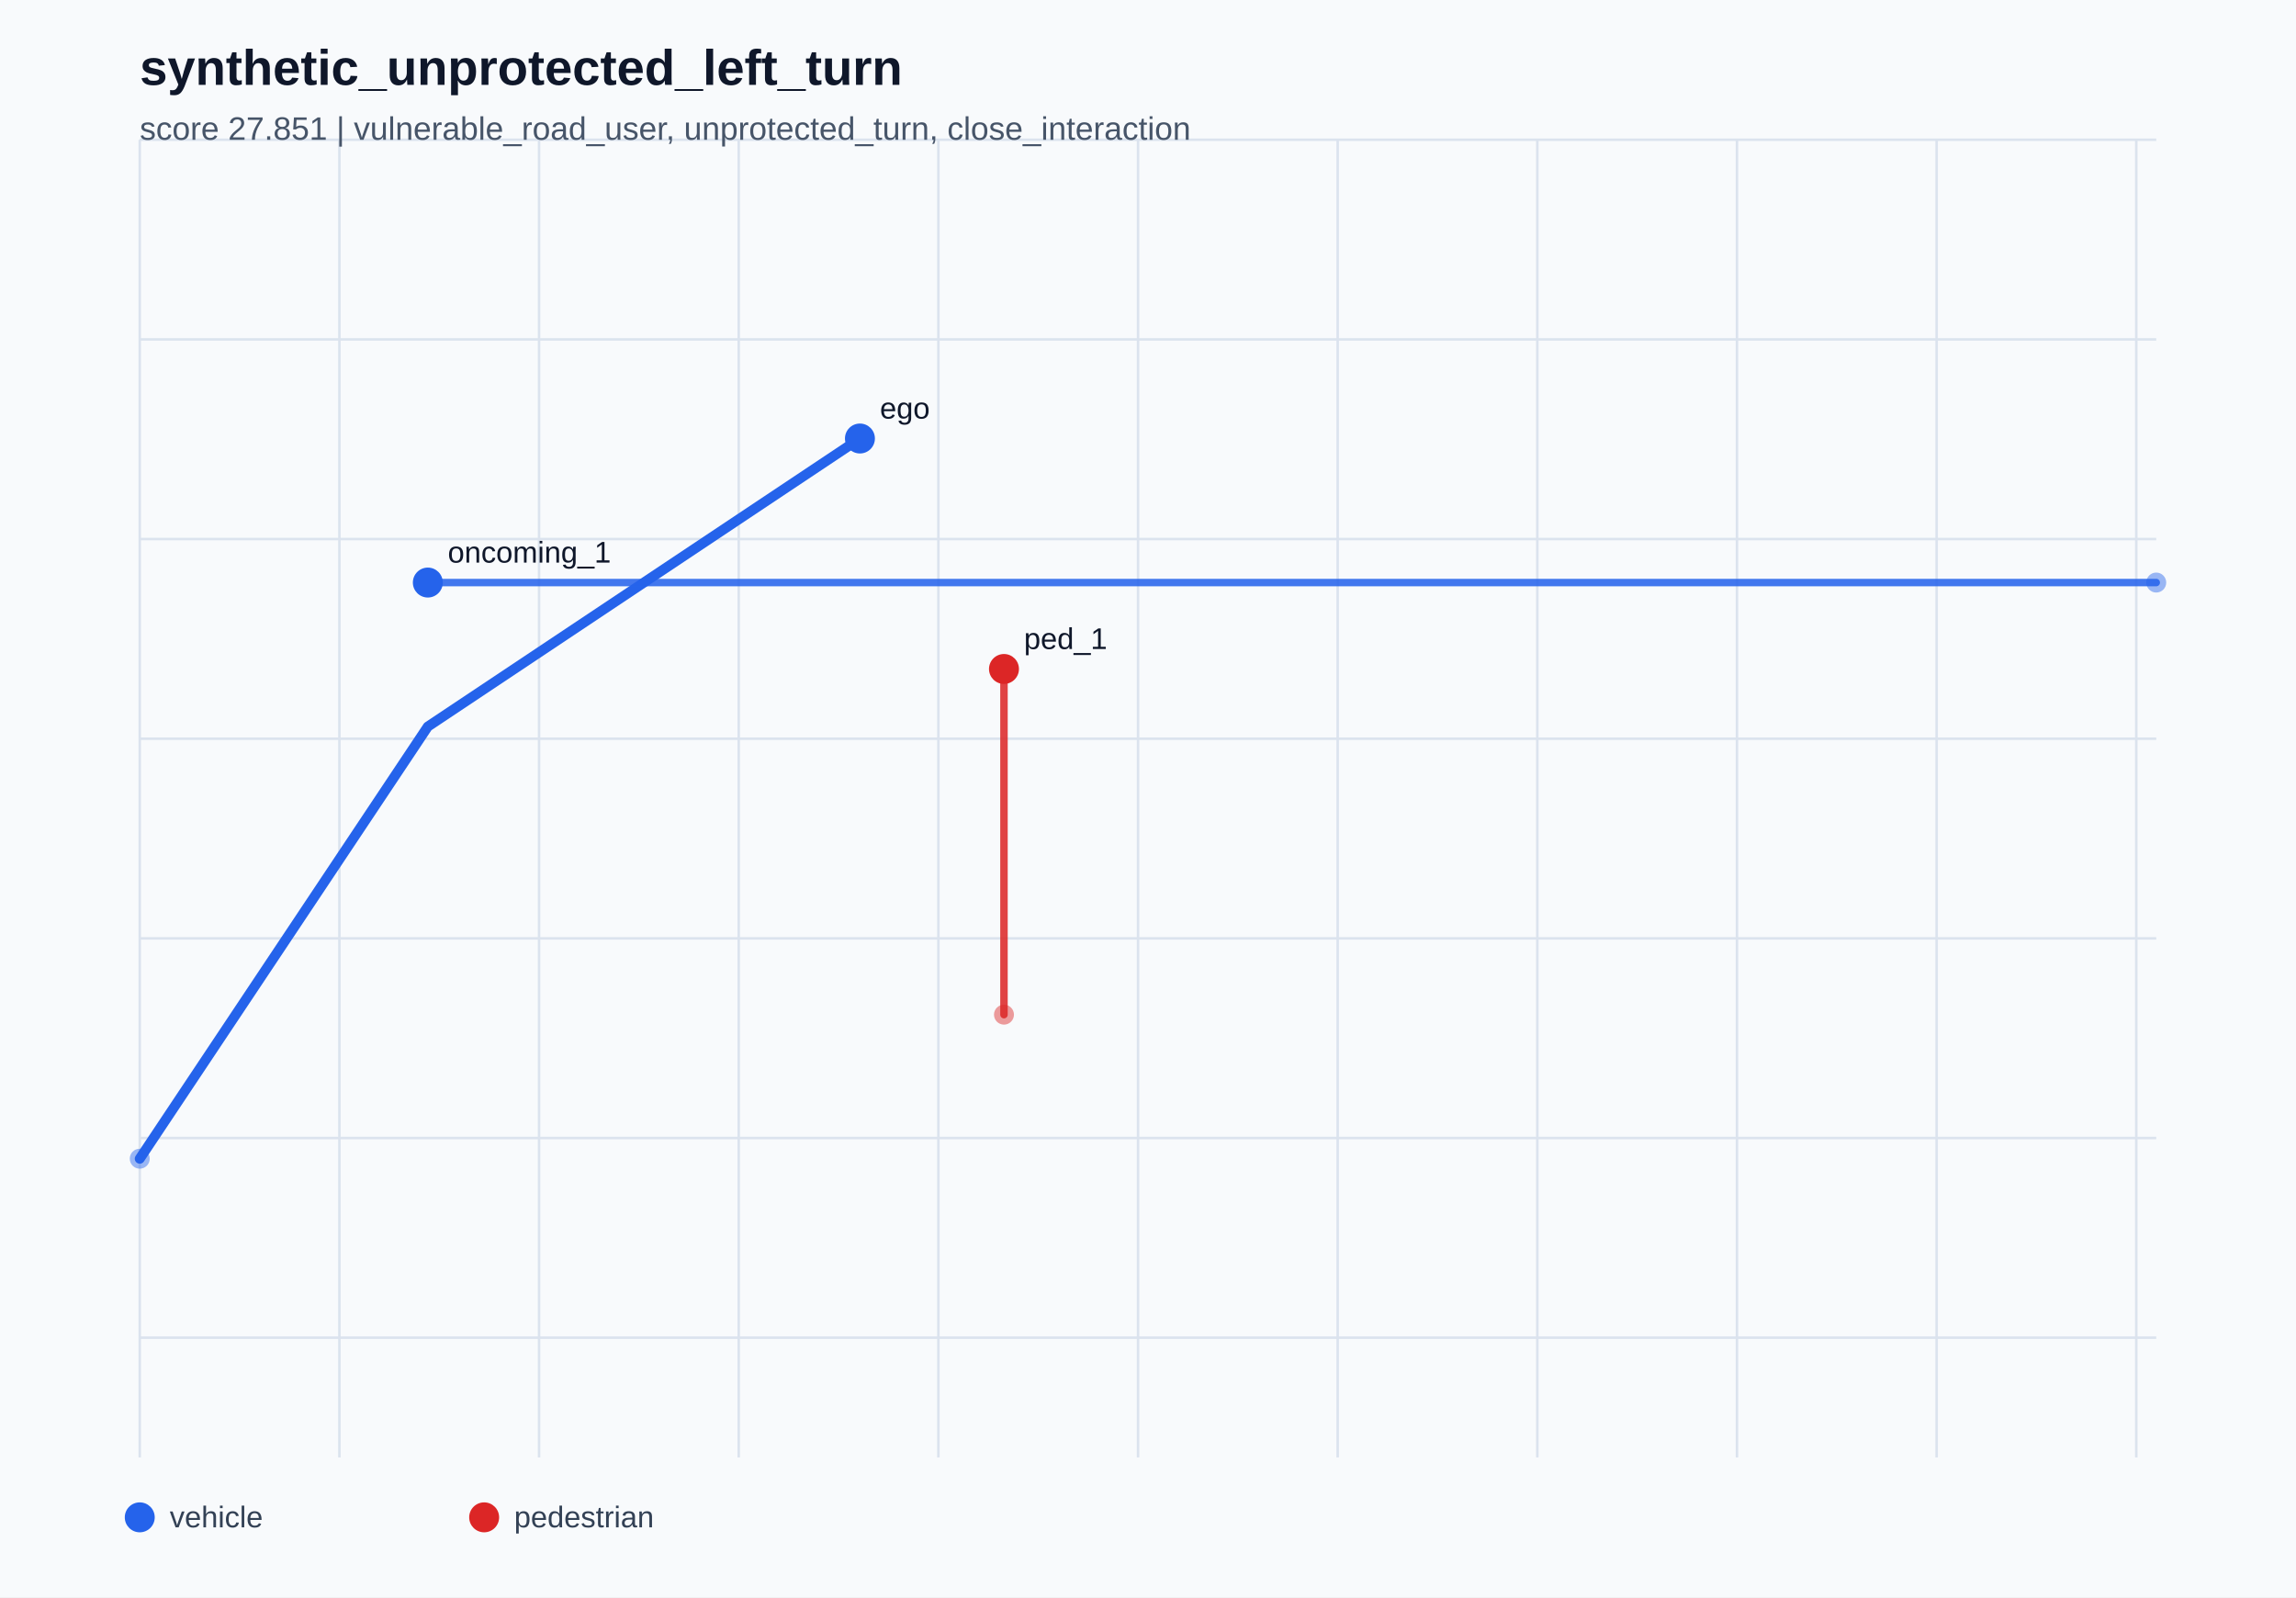
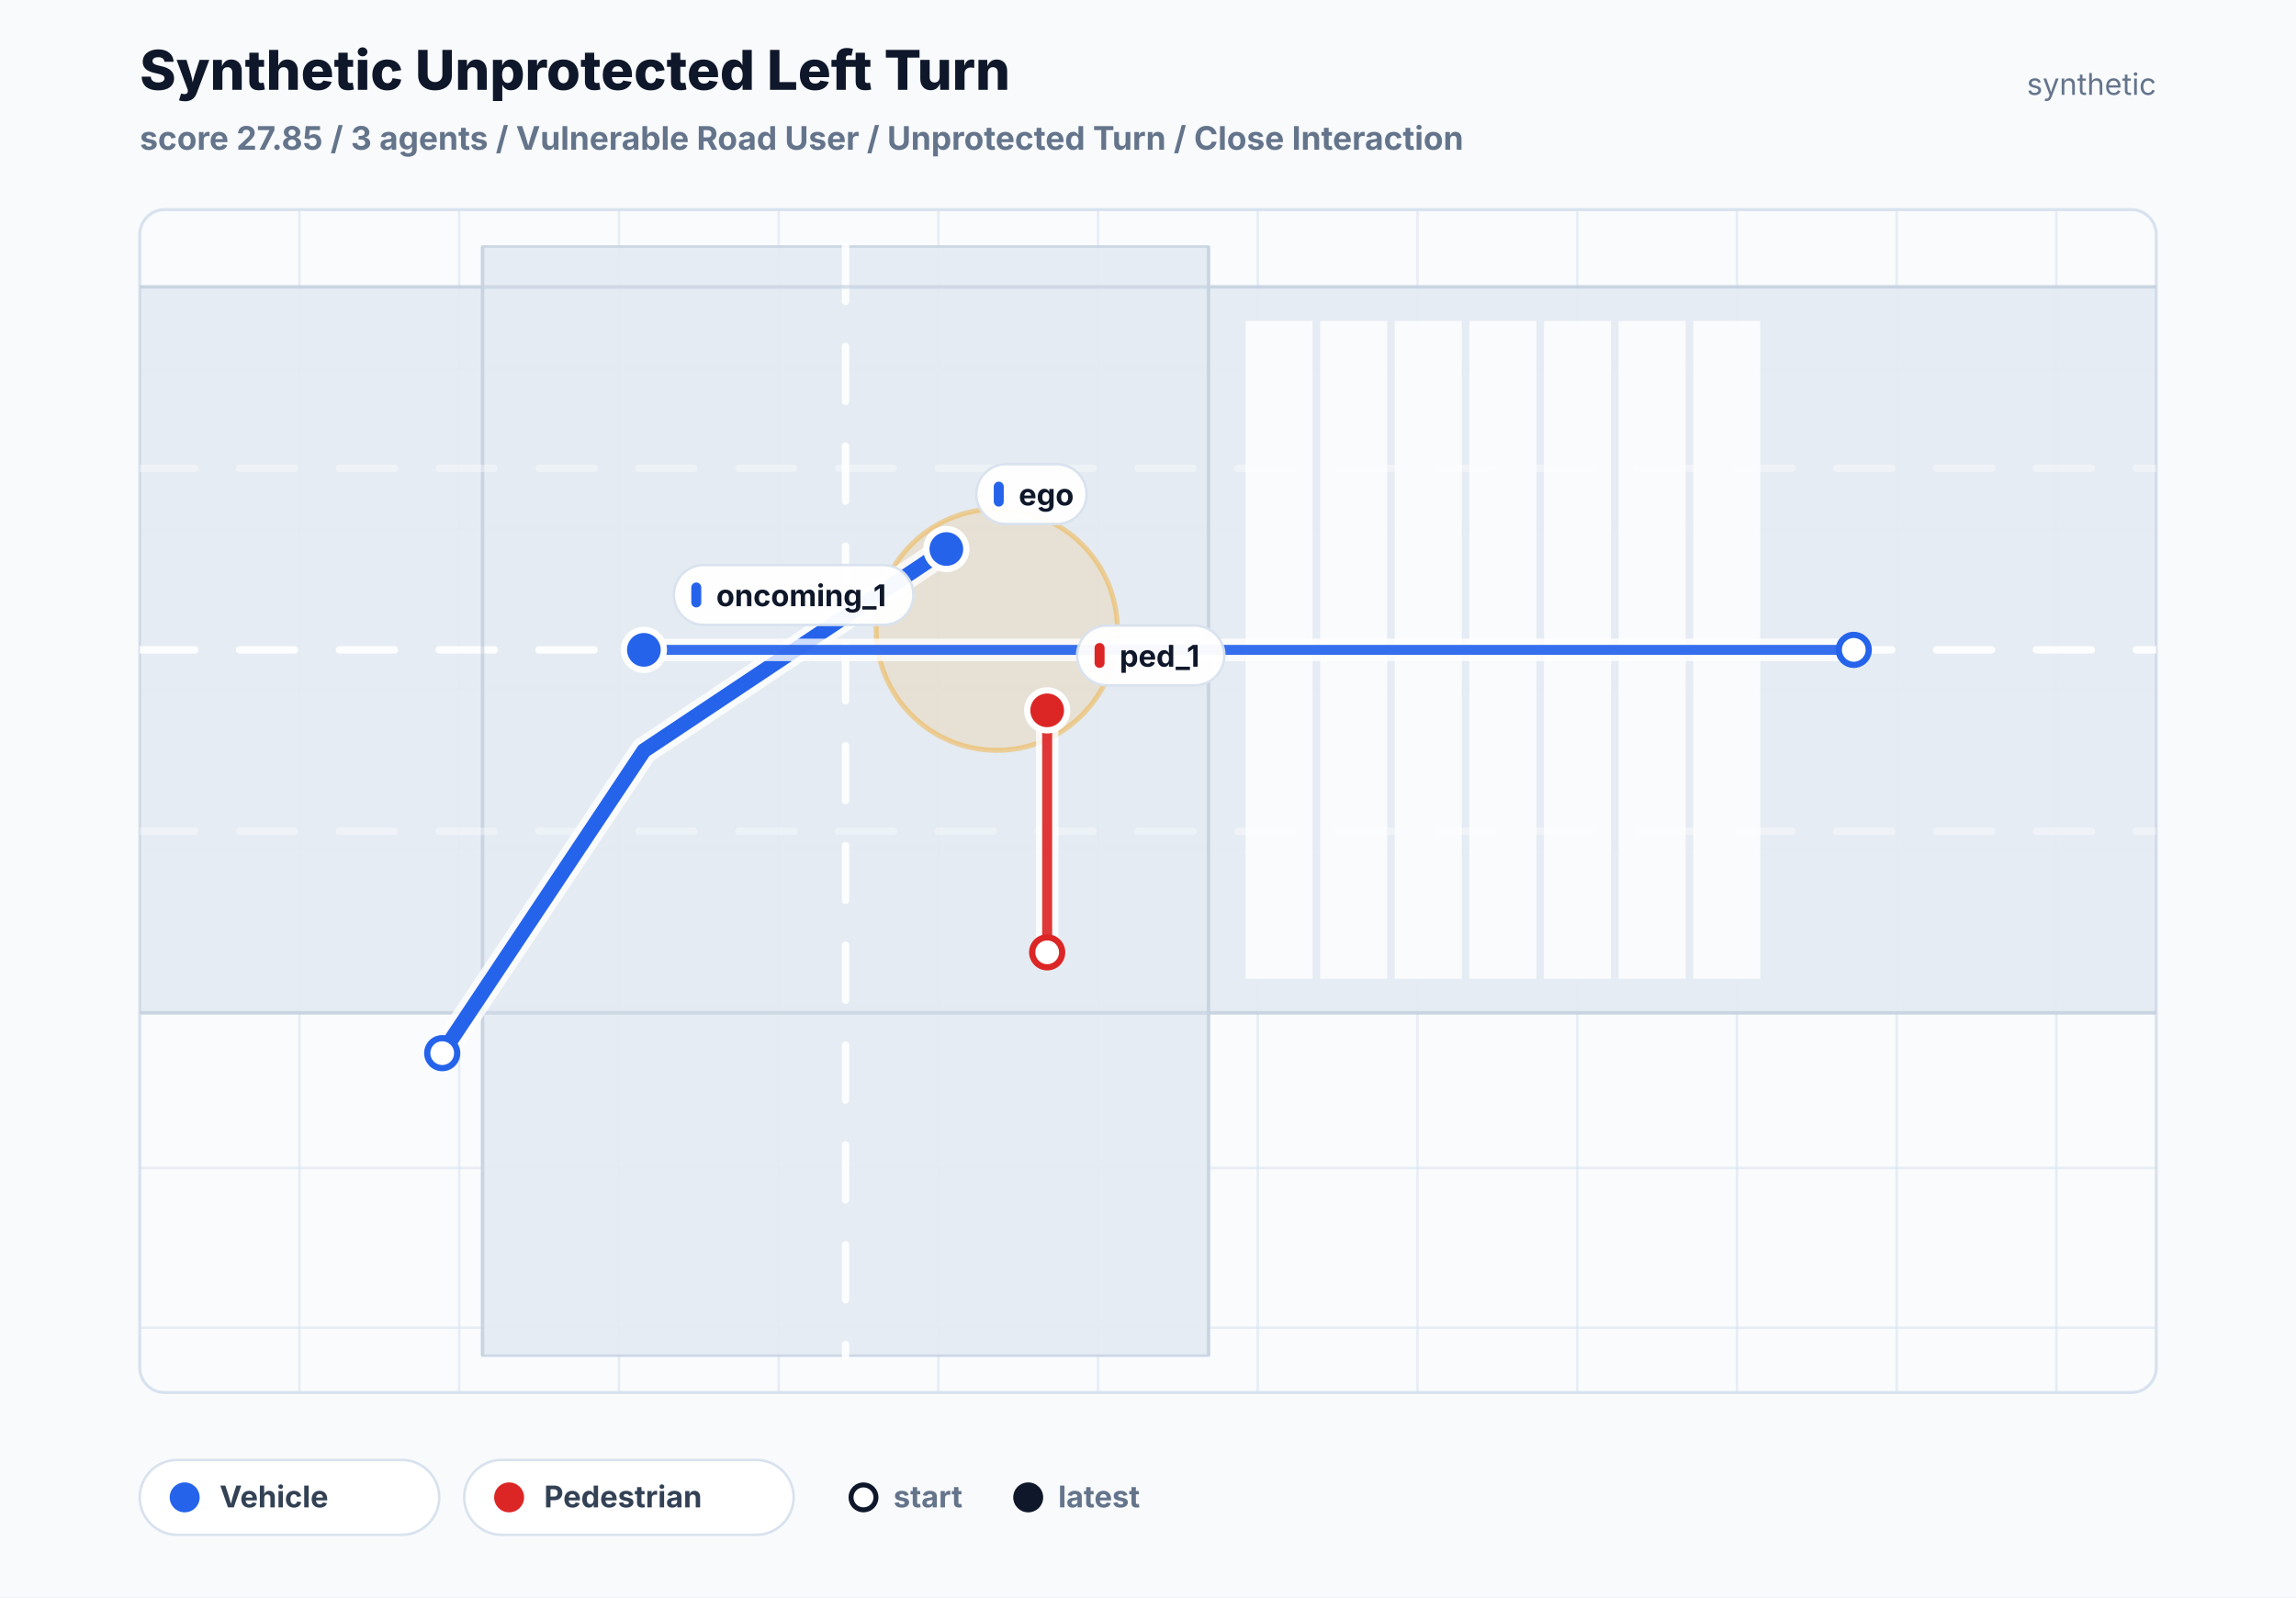
<svg xmlns="http://www.w3.org/2000/svg" width="920" height="640" viewBox="0 0 920 640" role="img">
+   <defs>
+     <clipPath id="scenario-plot-clip">
+       <rect x="56" y="84" width="808" height="474" rx="10" />
+     </clipPath>
+   </defs>
  <rect x="0" y="0" width="920" height="640" fill="#f8fafc" />
-   <line x1="56" y1="56" x2="56" y2="584" stroke="#dbe3ee" stroke-width="1" />
-   <line x1="136" y1="56" x2="136" y2="584" stroke="#dbe3ee" stroke-width="1" />
-   <line x1="216" y1="56" x2="216" y2="584" stroke="#dbe3ee" stroke-width="1" />
-   <line x1="296" y1="56" x2="296" y2="584" stroke="#dbe3ee" stroke-width="1" />
-   <line x1="376" y1="56" x2="376" y2="584" stroke="#dbe3ee" stroke-width="1" />
-   <line x1="456" y1="56" x2="456" y2="584" stroke="#dbe3ee" stroke-width="1" />
-   <line x1="536" y1="56" x2="536" y2="584" stroke="#dbe3ee" stroke-width="1" />
-   <line x1="616" y1="56" x2="616" y2="584" stroke="#dbe3ee" stroke-width="1" />
-   <line x1="696" y1="56" x2="696" y2="584" stroke="#dbe3ee" stroke-width="1" />
-   <line x1="776" y1="56" x2="776" y2="584" stroke="#dbe3ee" stroke-width="1" />
-   <line x1="856" y1="56" x2="856" y2="584" stroke="#dbe3ee" stroke-width="1" />
-   <line x1="56" y1="56" x2="864" y2="56" stroke="#dbe3ee" stroke-width="1" />
-   <line x1="56" y1="136" x2="864" y2="136" stroke="#dbe3ee" stroke-width="1" />
-   <line x1="56" y1="216" x2="864" y2="216" stroke="#dbe3ee" stroke-width="1" />
-   <line x1="56" y1="296" x2="864" y2="296" stroke="#dbe3ee" stroke-width="1" />
-   <line x1="56" y1="376" x2="864" y2="376" stroke="#dbe3ee" stroke-width="1" />
-   <line x1="56" y1="456" x2="864" y2="456" stroke="#dbe3ee" stroke-width="1" />
-   <line x1="56" y1="536" x2="864" y2="536" stroke="#dbe3ee" stroke-width="1" />
-   <text x="56" y="34" fill="#0f172a" font-size="20" font-family="Arial, sans-serif" font-weight="700">synthetic_unprotected_left_turn</text>
-   <text x="56" y="56" fill="#475569" font-size="13" font-family="Arial, sans-serif">score 27.851 | vulnerable_road_user, unprotected_turn, close_interaction</text>
-   <circle cx="56" cy="608" r="6" fill="#2563eb" />
-   <text x="68" y="612" fill="#334155" font-size="12" font-family="Arial, sans-serif">vehicle</text>
-   <circle cx="194" cy="608" r="6" fill="#dc2626" />
-   <text x="206" y="612" fill="#334155" font-size="12" font-family="Arial, sans-serif">pedestrian</text>
-   <polyline points="56.00,464.29 171.43,291.14 344.57,175.71" fill="none" stroke="#2563eb" stroke-width="4" stroke-linecap="round" stroke-linejoin="round" opacity="1.0" />
-   <circle cx="56.00" cy="464.29" r="4" fill="#2563eb" opacity="0.45" />
-   <circle cx="344.57" cy="175.71" r="6" fill="#2563eb" />
-   <text x="352.57" y="167.71" fill="#0f172a" font-size="12" font-family="Arial, sans-serif">ego</text>
-   <polyline points="864.00,233.43 517.71,233.43 171.43,233.43" fill="none" stroke="#2563eb" stroke-width="3" stroke-linecap="round" stroke-linejoin="round" opacity="0.86" />
-   <circle cx="864.00" cy="233.43" r="4" fill="#2563eb" opacity="0.45" />
-   <circle cx="171.43" cy="233.43" r="6" fill="#2563eb" />
-   <text x="179.43" y="225.43" fill="#0f172a" font-size="12" font-family="Arial, sans-serif">oncoming_1</text>
-   <polyline points="402.29,406.57 402.29,337.31 402.29,268.06" fill="none" stroke="#dc2626" stroke-width="3" stroke-linecap="round" stroke-linejoin="round" opacity="0.86" />
-   <circle cx="402.29" cy="406.57" r="4" fill="#dc2626" opacity="0.45" />
-   <circle cx="402.29" cy="268.06" r="6" fill="#dc2626" />
-   <text x="410.29" y="260.06" fill="#0f172a" font-size="12" font-family="Arial, sans-serif">ped_1</text>
+   <text x="56" y="36" fill="#0f172a" font-size="22" font-family="Inter, Arial, sans-serif" font-weight="800">Synthetic Unprotected Left Turn</text>
+   <text x="56" y="60" fill="#64748b" font-size="13" font-family="Inter, Arial, sans-serif" font-weight="650">score 27.85 / 3 agents / Vulnerable Road User / Unprotected Turn / Close Interaction</text>
+   <text x="864" y="38" fill="#64748b" font-size="12" font-family="Inter, Arial, sans-serif" text-anchor="end">synthetic</text>
+   <rect x="56" y="84" width="808" height="474" rx="10" fill="#f9fbfd" stroke="#d8e2ee" stroke-width="1.2" />
+   <g clip-path="url(#scenario-plot-clip)">
+     <line x1="120" y1="84" x2="120" y2="558" stroke="#d7e1ee" stroke-width="1" opacity="0.52" />
+     <line x1="184" y1="84" x2="184" y2="558" stroke="#d7e1ee" stroke-width="1" opacity="0.52" />
+     <line x1="248" y1="84" x2="248" y2="558" stroke="#d7e1ee" stroke-width="1" opacity="0.52" />
+     <line x1="312" y1="84" x2="312" y2="558" stroke="#d7e1ee" stroke-width="1" opacity="0.52" />
+     <line x1="376" y1="84" x2="376" y2="558" stroke="#d7e1ee" stroke-width="1" opacity="0.52" />
+     <line x1="440" y1="84" x2="440" y2="558" stroke="#d7e1ee" stroke-width="1" opacity="0.52" />
+     <line x1="504" y1="84" x2="504" y2="558" stroke="#d7e1ee" stroke-width="1" opacity="0.52" />
+     <line x1="568" y1="84" x2="568" y2="558" stroke="#d7e1ee" stroke-width="1" opacity="0.52" />
+     <line x1="632" y1="84" x2="632" y2="558" stroke="#d7e1ee" stroke-width="1" opacity="0.52" />
+     <line x1="696" y1="84" x2="696" y2="558" stroke="#d7e1ee" stroke-width="1" opacity="0.52" />
+     <line x1="760" y1="84" x2="760" y2="558" stroke="#d7e1ee" stroke-width="1" opacity="0.52" />
+     <line x1="824" y1="84" x2="824" y2="558" stroke="#d7e1ee" stroke-width="1" opacity="0.52" />
+     <line x1="56" y1="148" x2="864" y2="148" stroke="#d7e1ee" stroke-width="1" opacity="0.52" />
+     <line x1="56" y1="212" x2="864" y2="212" stroke="#d7e1ee" stroke-width="1" opacity="0.52" />
+     <line x1="56" y1="276" x2="864" y2="276" stroke="#d7e1ee" stroke-width="1" opacity="0.52" />
+     <line x1="56" y1="340" x2="864" y2="340" stroke="#d7e1ee" stroke-width="1" opacity="0.52" />
+     <line x1="56" y1="404" x2="864" y2="404" stroke="#d7e1ee" stroke-width="1" opacity="0.52" />
+     <line x1="56" y1="468" x2="864" y2="468" stroke="#d7e1ee" stroke-width="1" opacity="0.52" />
+     <line x1="56" y1="532" x2="864" y2="532" stroke="#d7e1ee" stroke-width="1" opacity="0.52" />
+     <rect x="56.00" y="114.96" width="808.00" height="290.88" fill="#e4eaf2" stroke="#c7d3e1" stroke-width="1" opacity="0.92" />
+     <rect x="193.36" y="98.80" width="290.88" height="444.40" fill="#e4eaf2" stroke="#c7d3e1" stroke-width="1" opacity="0.92" />
+     <line x1="56.00" y1="260.40" x2="864.00" y2="260.40" stroke="#ffffff" stroke-width="3" stroke-linecap="round" stroke-dasharray="22 18" opacity="0.88" />
+     <line x1="338.80" y1="98.80" x2="338.80" y2="543.20" stroke="#ffffff" stroke-width="3" stroke-linecap="round" stroke-dasharray="22 18" opacity="0.88" />
+     <line x1="56.00" y1="114.96" x2="864.00" y2="114.96" stroke="#c7d3e1" stroke-width="1.5" opacity="0.72" />
+     <line x1="56.00" y1="405.84" x2="864.00" y2="405.84" stroke="#c7d3e1" stroke-width="1.5" opacity="0.72" />
+     <line x1="193.36" y1="98.80" x2="193.36" y2="543.20" stroke="#c7d3e1" stroke-width="1.5" opacity="0.72" />
+     <line x1="484.24" y1="98.80" x2="484.24" y2="543.20" stroke="#c7d3e1" stroke-width="1.5" opacity="0.72" />
+     <line x1="56.00" y1="187.68" x2="864.00" y2="187.68" stroke="#ffffff" stroke-width="3" stroke-linecap="round" stroke-dasharray="22 18" opacity="0.35" />
+     <line x1="56.00" y1="333.12" x2="864.00" y2="333.12" stroke="#ffffff" stroke-width="3" stroke-linecap="round" stroke-dasharray="22 18" opacity="0.35" />
+     <rect x="499.59" y="129.10" width="25.86" height="262.60" fill="#ffffff" stroke="#ffffff" stroke-width="1" opacity="0.78" />
+     <rect x="529.49" y="129.10" width="25.86" height="262.60" fill="#ffffff" stroke="#ffffff" stroke-width="1" opacity="0.78" />
+     <rect x="559.38" y="129.10" width="25.86" height="262.60" fill="#ffffff" stroke="#ffffff" stroke-width="1" opacity="0.78" />
+     <rect x="589.28" y="129.10" width="25.86" height="262.60" fill="#ffffff" stroke="#ffffff" stroke-width="1" opacity="0.78" />
+     <rect x="619.18" y="129.10" width="25.86" height="262.60" fill="#ffffff" stroke="#ffffff" stroke-width="1" opacity="0.78" />
+     <rect x="649.07" y="129.10" width="25.86" height="262.60" fill="#ffffff" stroke="#ffffff" stroke-width="1" opacity="0.78" />
+     <rect x="678.97" y="129.10" width="25.86" height="262.60" fill="#ffffff" stroke="#ffffff" stroke-width="1" opacity="0.78" />
+     <circle cx="399.40" cy="252.32" r="48.34" fill="#f59e0b" opacity="0.13" />
+     <circle cx="399.40" cy="252.32" r="48.34" fill="none" stroke="#f59e0b" stroke-width="2" opacity="0.38" />
+     <g class="track track-vehicle">
+       <polyline points="177.20,422.00 258.00,300.80 379.20,220.00" fill="none" stroke="#ffffff" stroke-width="11" stroke-linecap="round" stroke-linejoin="round" opacity="0.78" />
+       <polyline points="177.20,422.00 258.00,300.80 379.20,220.00" fill="none" stroke="#2563eb" stroke-width="6" stroke-linecap="round" stroke-linejoin="round" opacity="1.0" />
+       <circle cx="177.20" cy="422.00" r="6" fill="#ffffff" stroke="#2563eb" stroke-width="2.5" />
+       <circle cx="379.20" cy="220.00" r="8" fill="#2563eb" stroke="#ffffff" stroke-width="2.5" />
+       <rect x="391.20" y="186.00" width="44.20" height="24.00" rx="12" fill="#ffffff" stroke="#d8e2ee" opacity="0.96" />
+       <rect x="398.20" y="193.00" width="4" height="10" rx="2" fill="#2563eb" />
+       <text x="408.20" y="202.50" fill="#0f172a" font-size="12" font-family="Inter, Arial, sans-serif" font-weight="750">ego</text>
+     </g>
+     <g class="track track-vehicle">
+       <polyline points="742.80,260.40 500.40,260.40 258.00,260.40" fill="none" stroke="#ffffff" stroke-width="9" stroke-linecap="round" stroke-linejoin="round" opacity="0.78" />
+       <polyline points="742.80,260.40 500.40,260.40 258.00,260.40" fill="none" stroke="#2563eb" stroke-width="4" stroke-linecap="round" stroke-linejoin="round" opacity="0.92" />
+       <circle cx="742.80" cy="260.40" r="6" fill="#ffffff" stroke="#2563eb" stroke-width="2.5" />
+       <circle cx="258.00" cy="260.40" r="8" fill="#2563eb" stroke="#ffffff" stroke-width="2.5" />
+       <rect x="270.00" y="226.40" width="96.00" height="24.00" rx="12" fill="#ffffff" stroke="#d8e2ee" opacity="0.96" />
+       <rect x="277.00" y="233.40" width="4" height="10" rx="2" fill="#2563eb" />
+       <text x="287.00" y="242.90" fill="#0f172a" font-size="12" font-family="Inter, Arial, sans-serif" font-weight="750">oncoming_1</text>
+     </g>
+     <g class="track track-pedestrian">
+       <polyline points="419.60,381.60 419.60,333.12 419.60,284.64" fill="none" stroke="#ffffff" stroke-width="9" stroke-linecap="round" stroke-linejoin="round" opacity="0.78" />
+       <polyline points="419.60,381.60 419.60,333.12 419.60,284.64" fill="none" stroke="#dc2626" stroke-width="4" stroke-linecap="round" stroke-linejoin="round" opacity="0.92" />
+       <circle cx="419.60" cy="381.60" r="6" fill="#ffffff" stroke="#dc2626" stroke-width="2.5" />
+       <circle cx="419.60" cy="284.64" r="8" fill="#dc2626" stroke="#ffffff" stroke-width="2.5" />
+       <rect x="431.60" y="250.64" width="59.00" height="24.00" rx="12" fill="#ffffff" stroke="#d8e2ee" opacity="0.96" />
+       <rect x="438.60" y="257.64" width="4" height="10" rx="2" fill="#dc2626" />
+       <text x="448.60" y="267.14" fill="#0f172a" font-size="12" font-family="Inter, Arial, sans-serif" font-weight="750">ped_1</text>
+     </g>
+   </g>
+   <rect x="56" y="585" width="120" height="30" rx="15" fill="#ffffff" stroke="#d8e2ee" />
+   <circle cx="74" cy="600" r="6" fill="#2563eb" />
+   <text x="88" y="604" fill="#334155" font-size="12" font-family="Inter, Arial, sans-serif" font-weight="700">Vehicle</text>
+   <rect x="186" y="585" width="132" height="30" rx="15" fill="#ffffff" stroke="#d8e2ee" />
+   <circle cx="204" cy="600" r="6" fill="#dc2626" />
+   <text x="218" y="604" fill="#334155" font-size="12" font-family="Inter, Arial, sans-serif" font-weight="700">Pedestrian</text>
+   <circle cx="346" cy="600" r="5" fill="#ffffff" stroke="#0f172a" stroke-width="2" />
+   <circle cx="412" cy="600" r="6" fill="#0f172a" />
+   <text x="358" y="604" fill="#64748b" font-size="12" font-family="Inter, Arial, sans-serif" font-weight="700">start</text>
+   <text x="424" y="604" fill="#64748b" font-size="12" font-family="Inter, Arial, sans-serif" font-weight="700">latest</text>
</svg>
